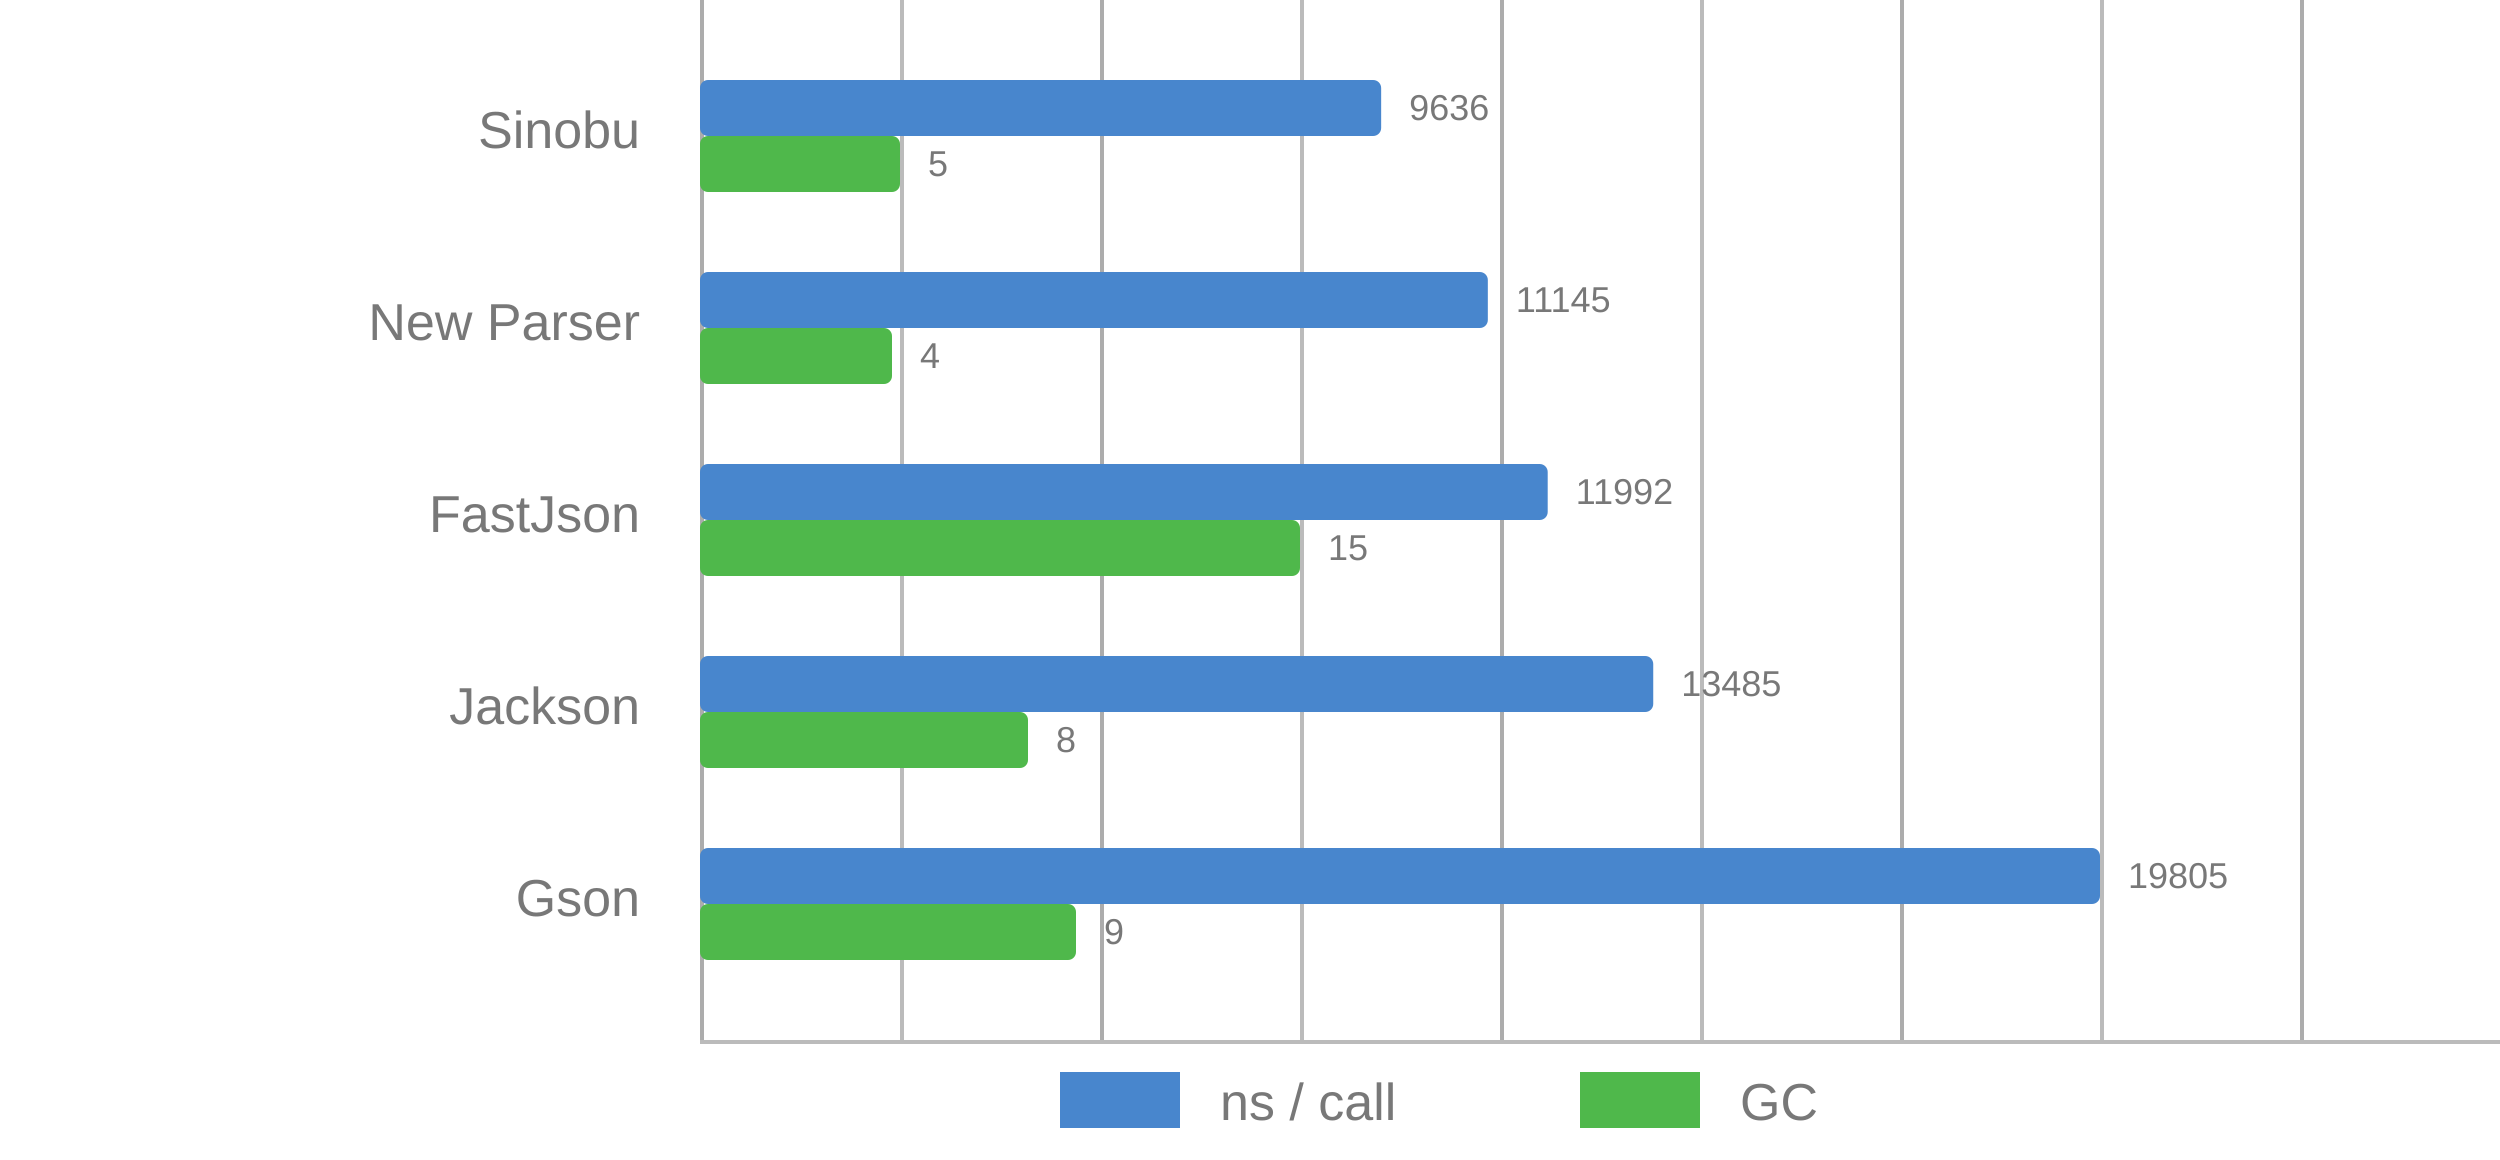
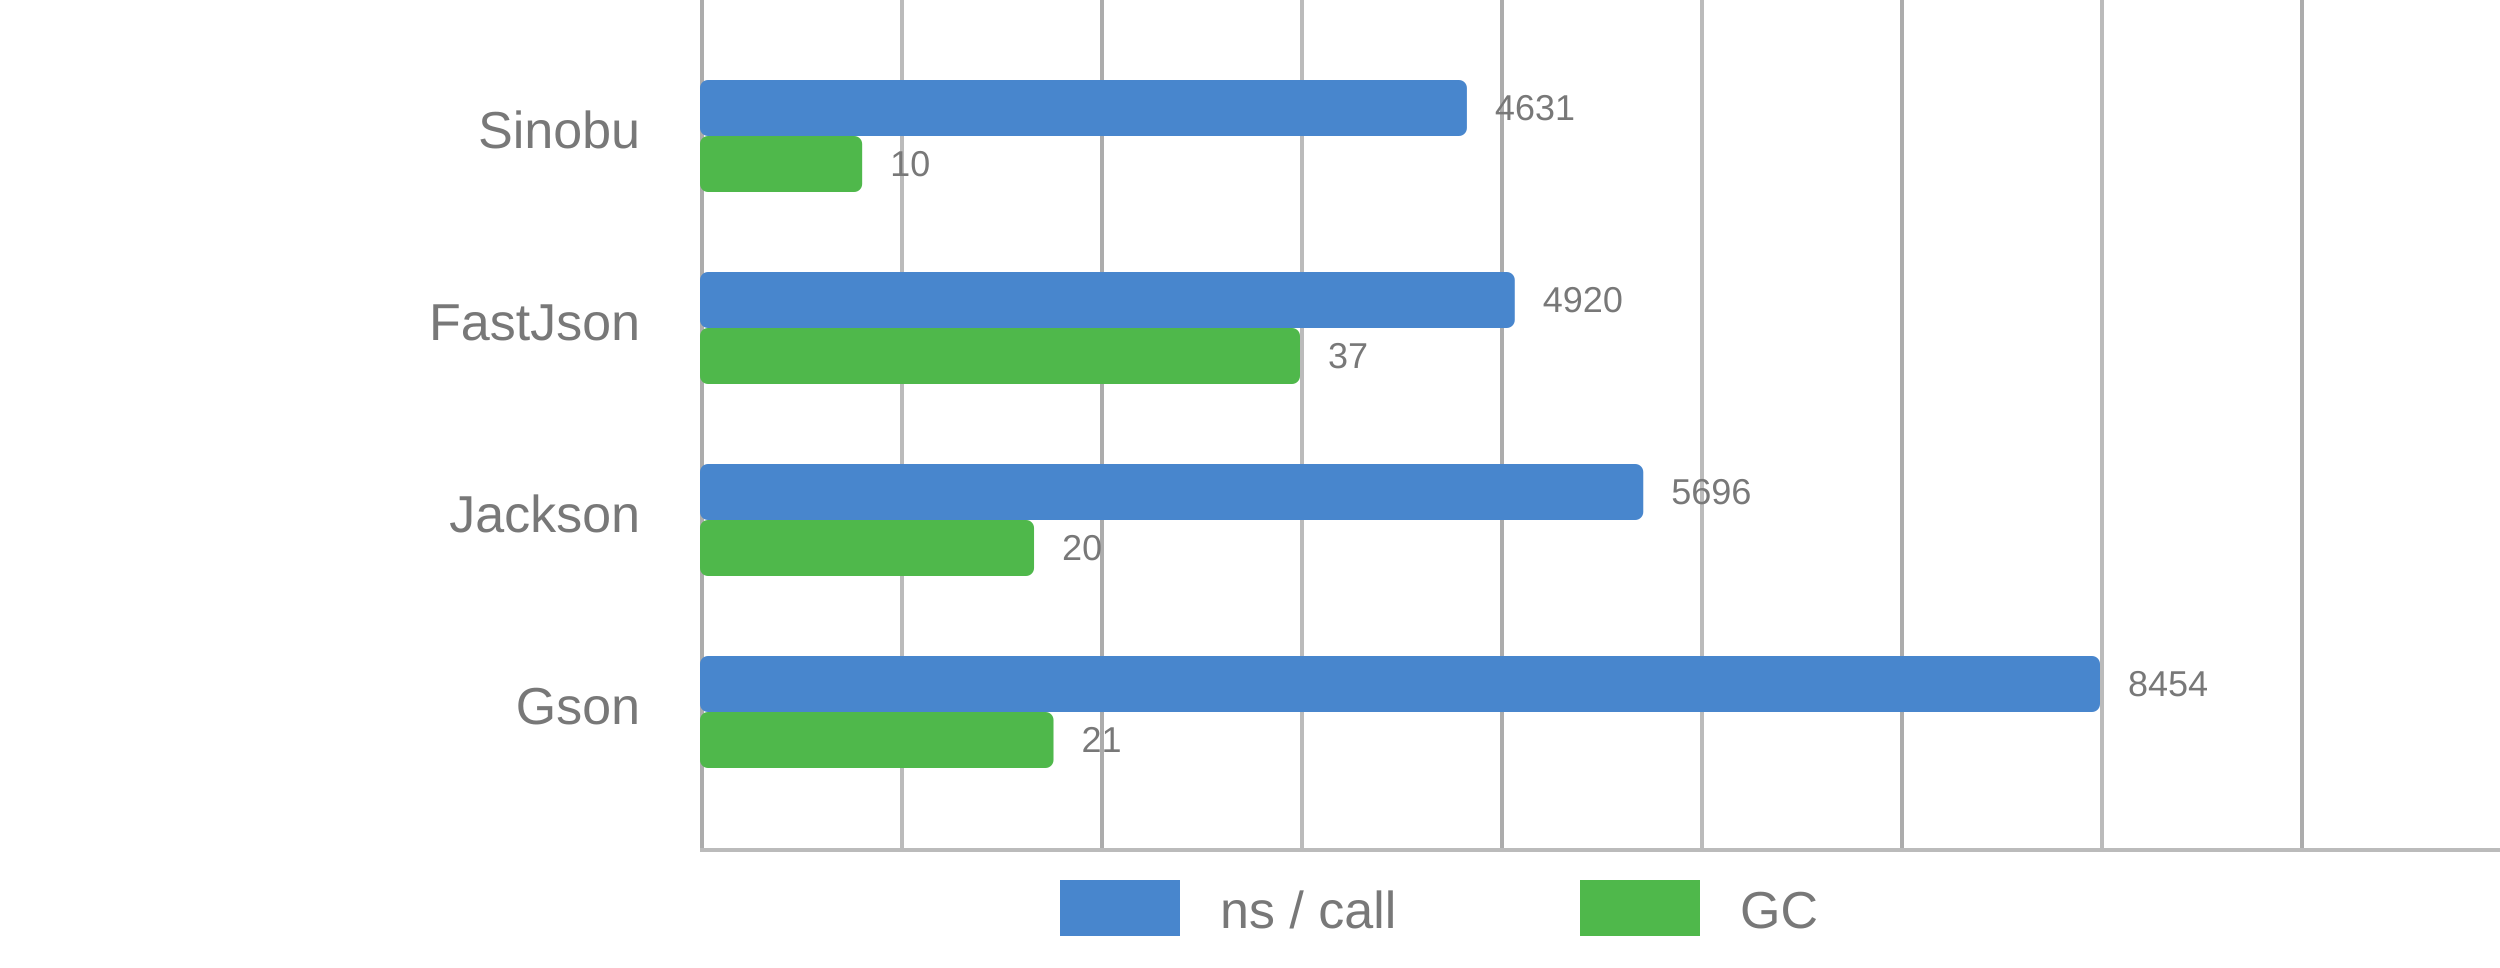
- <svg xmlns="http://www.w3.org/2000/svg" viewBox="0 0 625 290">
+ <svg xmlns="http://www.w3.org/2000/svg" viewBox="0 0 625 242">
  <style>
      text {
          font-family: Arial;
          font-size: 13px;
          fill: #787878;
      }

      .desc {
          font-size: 9px;
      }

      .vline {
          fill: #acacac;
          stroke: none;
          stroke-width: 0;
      }

      .subline {
          fill: #bbb;
          stroke: none;
          stroke-width: 0;
      }

      .call {
          fill: #4886CD;
          stroke-linejoin: round;
          height: 14px;
      }

      .gc {
          fill: #4FB84B;
          stroke-linejoin: round;
          height: 14px;
      }
  </style>
  <g>
-     <rect x="175" y="0" width="1" height="260" class="vline" />
-     <rect x="275" y="0" width="1" height="260" class="vline" />
-     <rect x="375" y="0" width="1" height="260" class="vline" />
-     <rect x="475" y="0" width="1" height="260" class="vline" />
-     <rect x="575" y="0" width="1" height="260" class="vline" />
-     <rect x="225" y="0" width="1" height="260" class="subline" />
-     <rect x="325" y="0" width="1" height="260" class="subline" />
-     <rect x="425" y="0" width="1" height="260" class="subline" />
-     <rect x="525" y="0" width="1" height="260" class="subline" />
-     <rect x="175" y="260" width="450" height="1" class="subline" />
-     <rect x="265" y="268" width="30" class="call" />
-     <text x="305" y="280">ns / call</text>
-     <rect x="395" y="268" width="30" class="gc" />
-     <text x="435" y="280">GC</text>
+     <rect x="175" y="0" width="1" height="212" class="vline" />
+     <rect x="275" y="0" width="1" height="212" class="vline" />
+     <rect x="375" y="0" width="1" height="212" class="vline" />
+     <rect x="475" y="0" width="1" height="212" class="vline" />
+     <rect x="575" y="0" width="1" height="212" class="vline" />
+     <rect x="225" y="0" width="1" height="212" class="subline" />
+     <rect x="325" y="0" width="1" height="212" class="subline" />
+     <rect x="425" y="0" width="1" height="212" class="subline" />
+     <rect x="525" y="0" width="1" height="212" class="subline" />
+     <rect x="175" y="212" width="450" height="1" class="subline" />
+     <rect x="265" y="220" width="30" class="call" />
+     <text x="305" y="232">ns / call</text>
+     <rect x="395" y="220" width="30" class="gc" />
+     <text x="435" y="232">GC</text>
  </g>
  <g>
-     <rect x="175" y="20" width="170.29" rx="2" ry="2" class="call" />
-     <rect x="175" y="34" width="50" rx="2" ry="2" class="gc" />
+     <rect x="175" y="20" width="191.726" rx="2" ry="2" class="call" />
+     <rect x="175" y="34" width="40.541" rx="2" ry="2" class="gc" />
    <text x="160" y="37" text-anchor="end">Sinobu</text>
-     <text x="352.29" y="30" class="desc">9636</text>
-     <text x="232" y="44" class="desc">5</text>
+     <text x="373.726" y="30" class="desc">4631</text>
+     <text x="222.541" y="44" class="desc">10</text>
  </g>
  <g>
-     <rect x="175" y="68" width="196.958" rx="2" ry="2" class="call" />
-     <rect x="175" y="82" width="48" rx="2" ry="2" class="gc" />
-     <text x="160" y="85" text-anchor="end">New Parser</text>
-     <text x="378.958" y="78" class="desc">11145</text>
-     <text x="230" y="92" class="desc">4</text>
+     <rect x="175" y="68" width="203.691" rx="2" ry="2" class="call" />
+     <rect x="175" y="82" width="150" rx="2" ry="2" class="gc" />
+     <text x="160" y="85" text-anchor="end">FastJson</text>
+     <text x="385.691" y="78" class="desc">4920</text>
+     <text x="332" y="92" class="desc">37</text>
  </g>
  <g>
-     <rect x="175" y="116" width="211.926" rx="2" ry="2" class="call" />
-     <rect x="175" y="130" width="150" rx="2" ry="2" class="gc" />
-     <text x="160" y="133" text-anchor="end">FastJson</text>
-     <text x="393.926" y="126" class="desc">11992</text>
-     <text x="332" y="140" class="desc">15</text>
+     <rect x="175" y="116" width="235.817" rx="2" ry="2" class="call" />
+     <rect x="175" y="130" width="83.514" rx="2" ry="2" class="gc" />
+     <text x="160" y="133" text-anchor="end">Jackson</text>
+     <text x="417.817" y="126" class="desc">5696</text>
+     <text x="265.514" y="140" class="desc">20</text>
  </g>
  <g>
-     <rect x="175" y="164" width="238.311" rx="2" ry="2" class="call" />
-     <rect x="175" y="178" width="82" rx="2" ry="2" class="gc" />
-     <text x="160" y="181" text-anchor="end">Jackson</text>
-     <text x="420.311" y="174" class="desc">13485</text>
-     <text x="264" y="188" class="desc">8</text>
-   </g>
-   <g>
-     <rect x="175" y="212" width="350" rx="2" ry="2" class="call" />
-     <rect x="175" y="226" width="94" rx="2" ry="2" class="gc" />
-     <text x="160" y="229" text-anchor="end">Gson</text>
-     <text x="532" y="222" class="desc">19805</text>
-     <text x="276" y="236" class="desc">9</text>
+     <rect x="175" y="164" width="350" rx="2" ry="2" class="call" />
+     <rect x="175" y="178" width="88.378" rx="2" ry="2" class="gc" />
+     <text x="160" y="181" text-anchor="end">Gson</text>
+     <text x="532" y="174" class="desc">8454</text>
+     <text x="270.378" y="188" class="desc">21</text>
  </g>
</svg>
